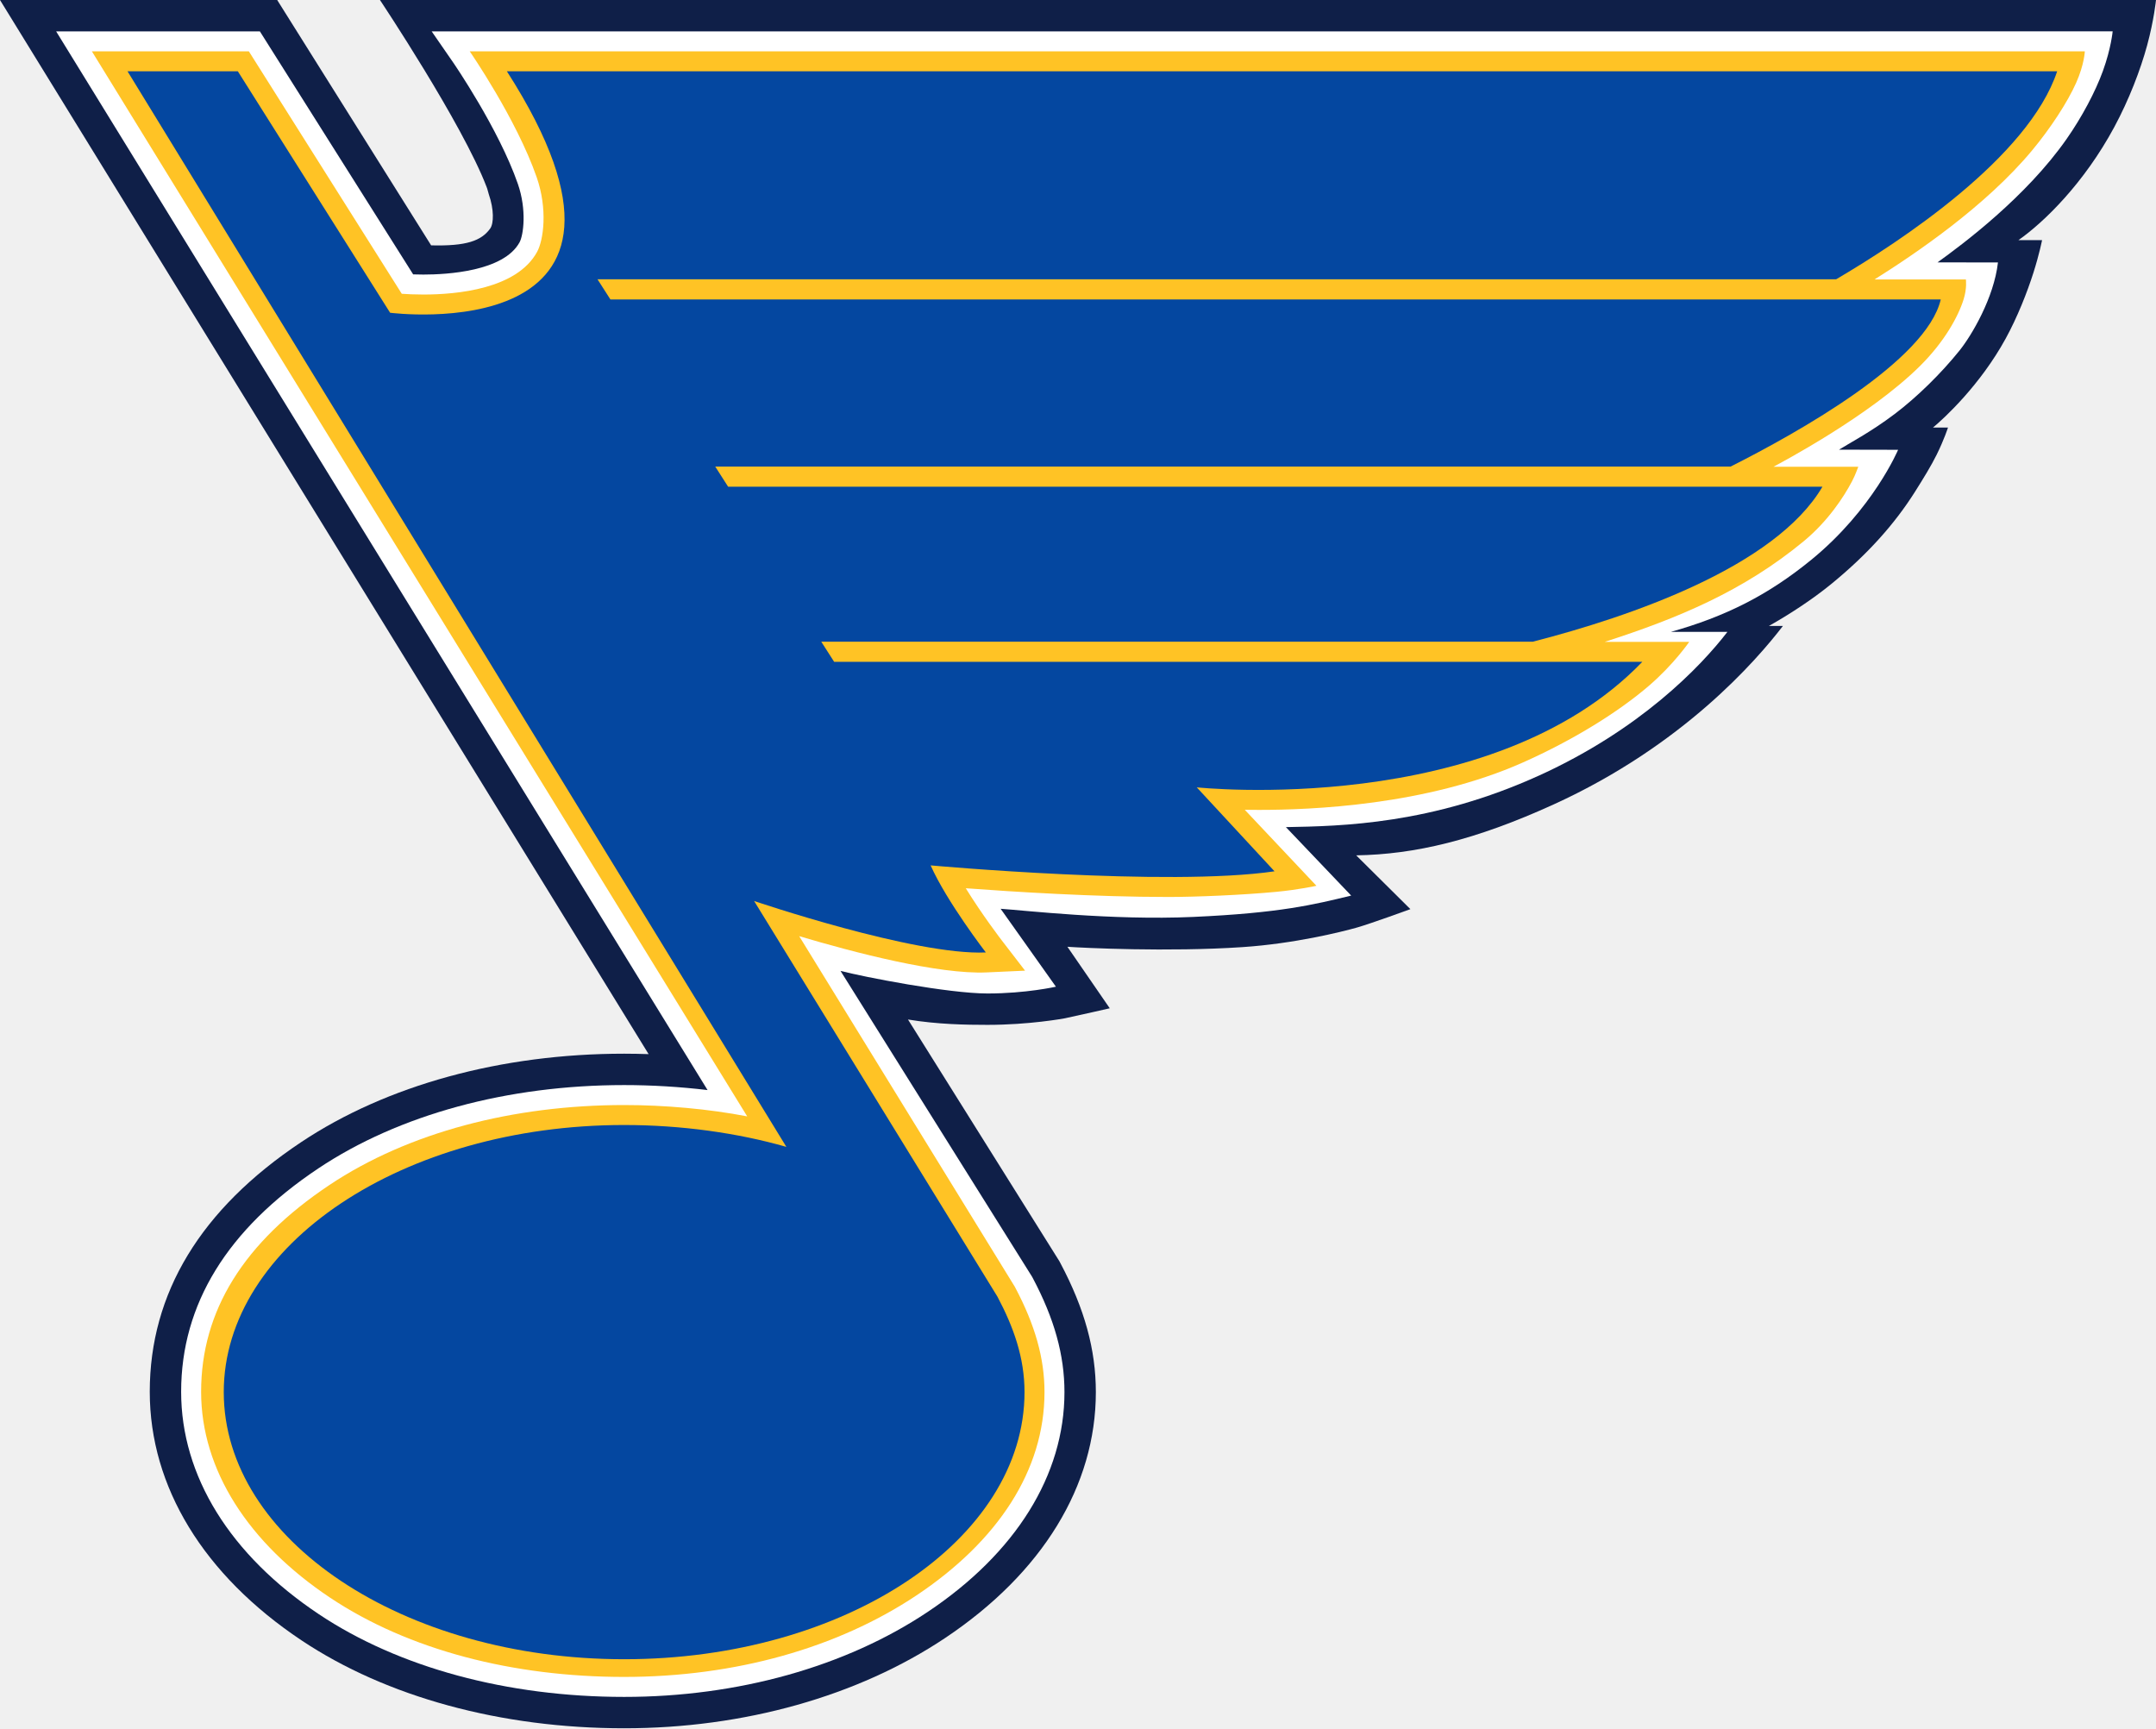
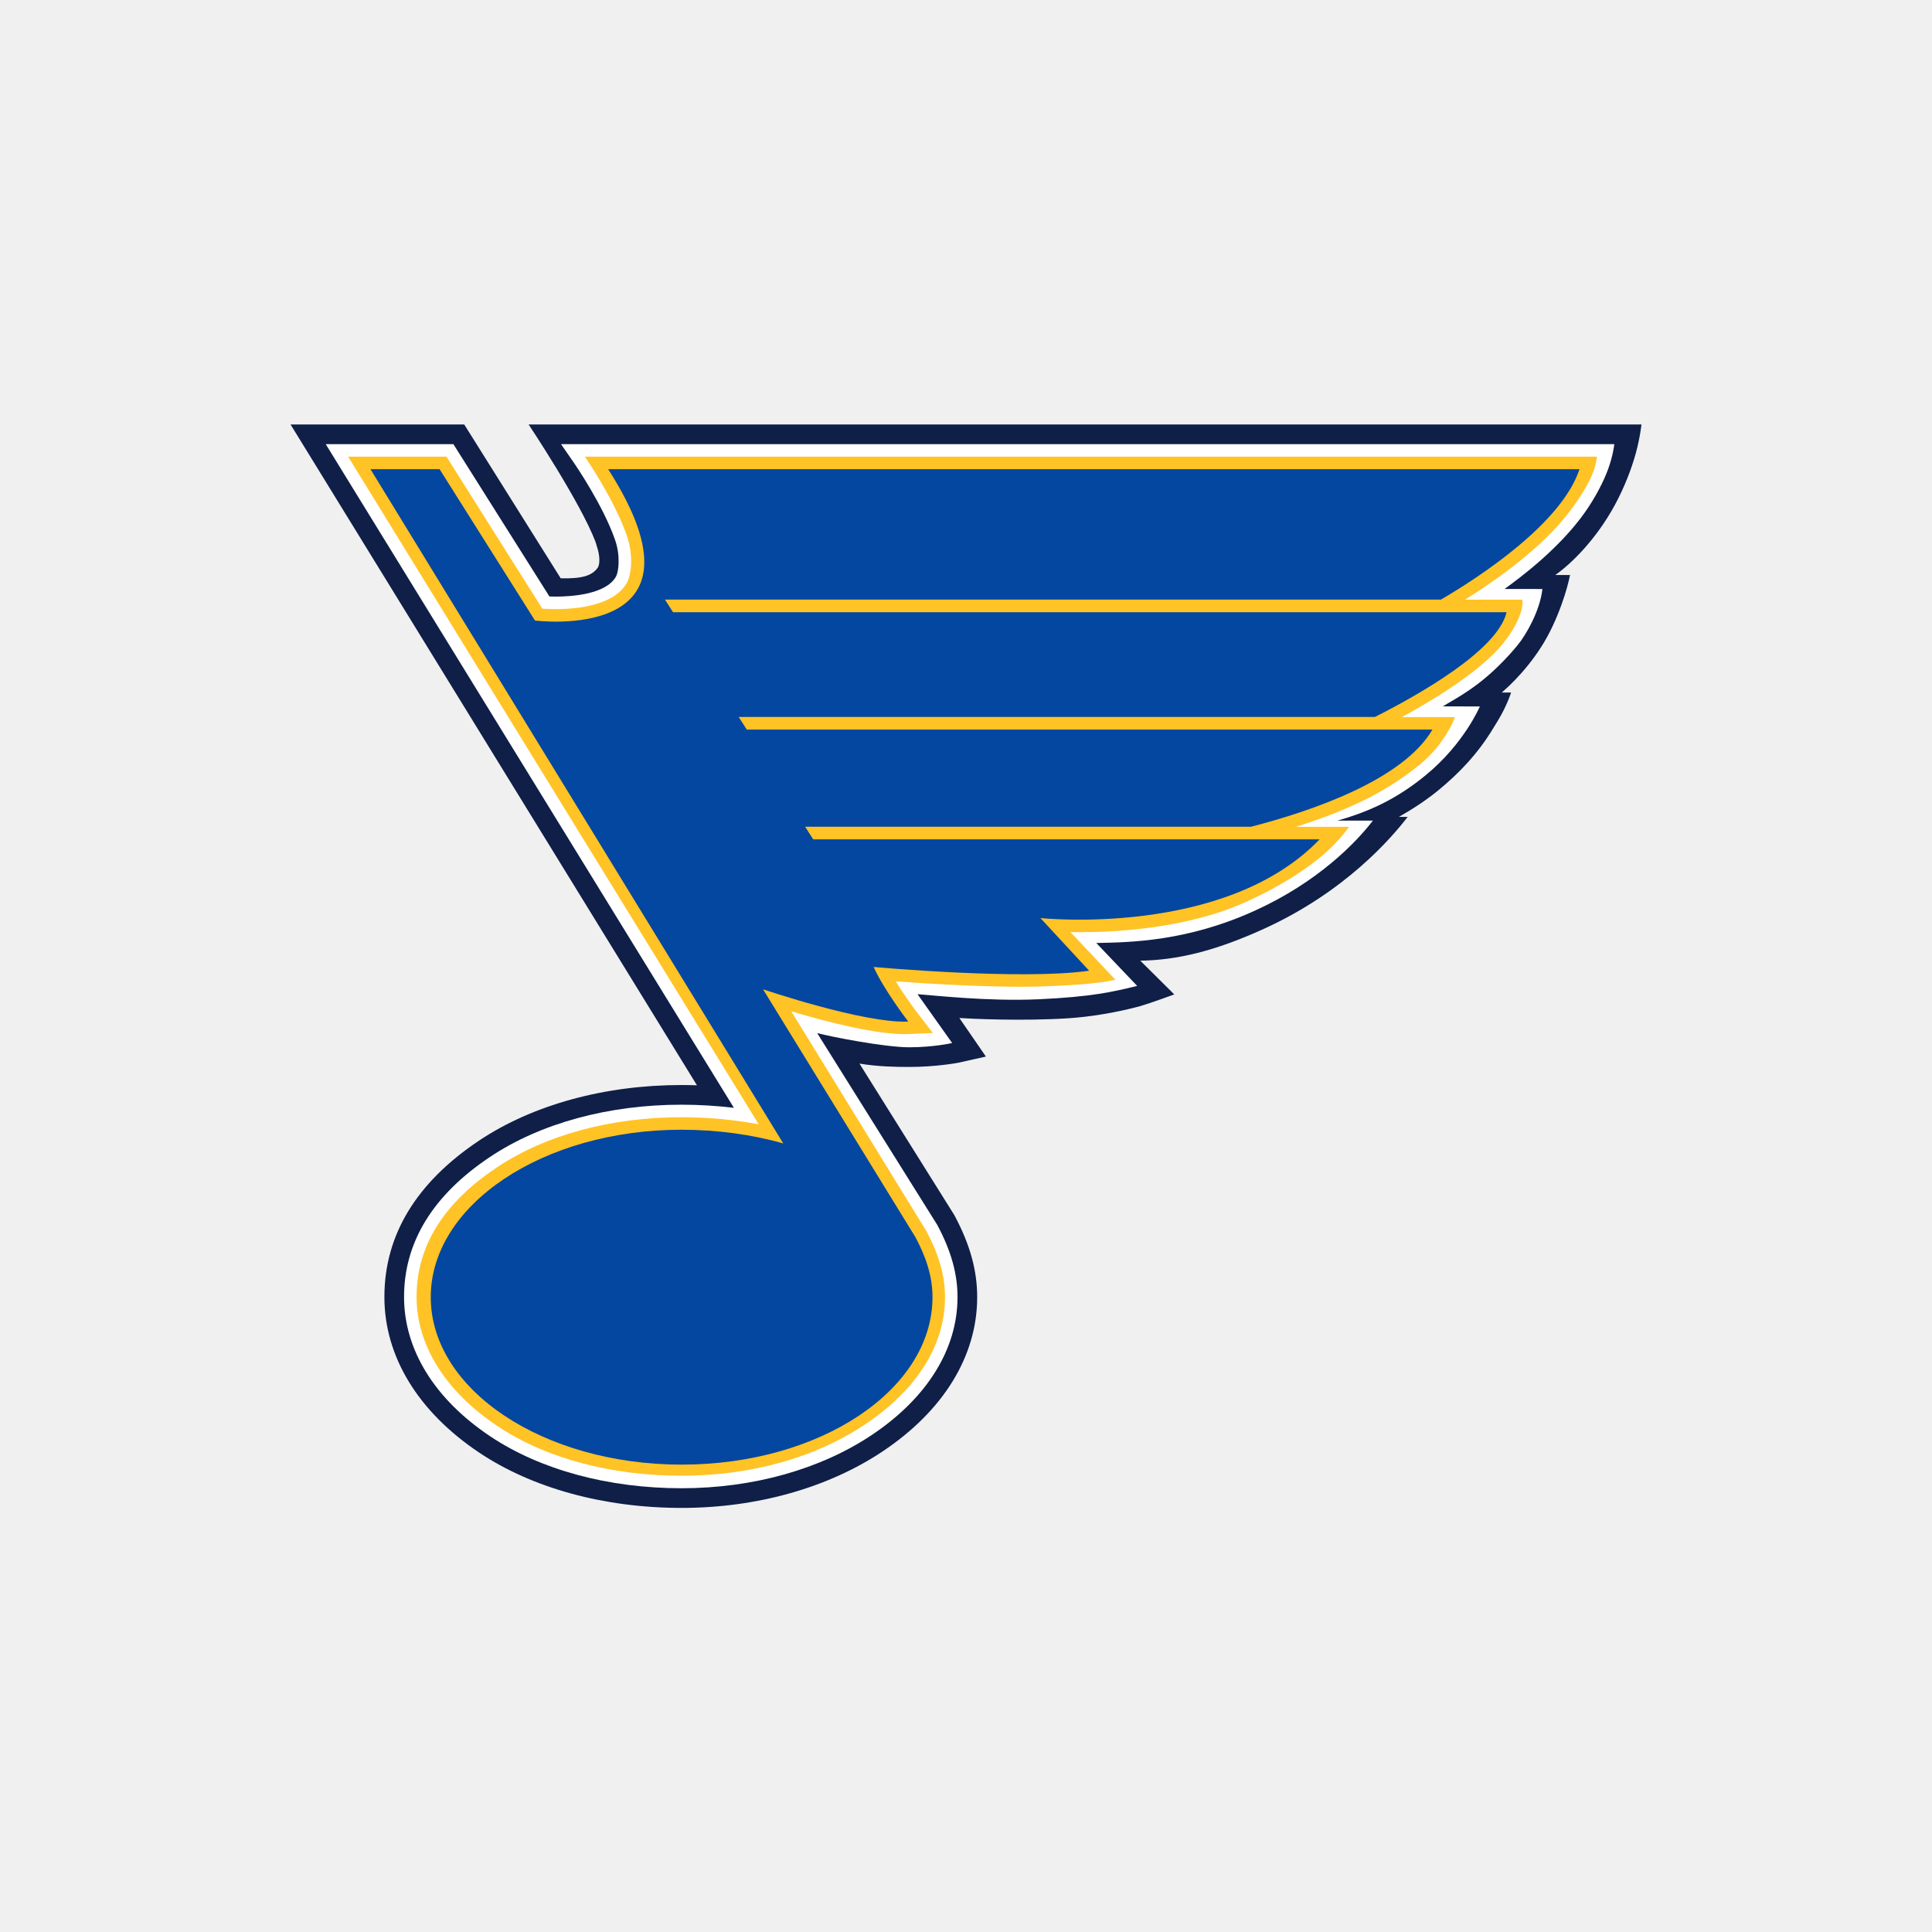
- <svg xmlns="http://www.w3.org/2000/svg" version="1.1" id="Layer_3" x="0px" y="0px" width="240" height="192.4" viewBox="0 0 240 192.4" enable-background="new 0 0 250 214" xml:space="preserve">
-   <defs id="defs15" />
-   <g id="g3" transform="translate(-5,-10.8)">
-     <path d="m 47.296,10.8 c 0,0 9.189,13.777 11.879,20.833 0.102,0.243 0.162,0.582 0.242,0.811 0.576,1.655 0.563,3.229 0.146,3.804 -0.986,1.362 -2.64,1.965 -6.57,1.866 L 35.856,10.8 H 5 l 72.201,117.35 c -0.917,-0.031 -1.828,-0.048 -2.723,-0.048 -13.668,0 -26.444,3.502 -35.972,9.858 -11.171,7.452 -16.835,16.799 -16.835,27.779 0,10.58 6,20.408 16.893,27.673 9.463,6.312 22.219,9.788 35.917,9.788 13.328,0 26.01,-3.565 35.711,-10.039 10.83,-7.227 16.795,-16.952 16.795,-27.387 0,-4.72 -1.252,-9.277 -3.94,-14.344 l -0.125,-0.235 -16.847,-26.899 c 3.256,0.543 6.485,0.596 8.844,0.596 4.656,0 8.483,-0.702 8.634,-0.734 1.3,-0.273 4.982,-1.111 4.982,-1.111 l -4.714,-6.848 c 1.766,0.123 11.184,0.594 19.481,0.039 5.795,-0.387 11.043,-1.696 12.762,-2.183 1.501,-0.425 5.936,-2.045 5.936,-2.045 l -6.034,-5.989 c 6.51,-0.104 13.215,-1.67 22.012,-5.682 14.357,-6.547 22.519,-15.994 25.492,-19.855 h -1.562 c 2.225,-1.253 4.791,-2.912 6.92,-4.651 4.115,-3.36 7.107,-6.748 9.343,-10.288 0.911,-1.444 1.799,-2.883 2.408,-4.115 0.859,-1.739 1.264,-3.03 1.264,-3.03 l -1.672,0 c 1.278,-1.058 5.275,-4.755 8.096,-9.911 1.313,-2.398 2.393,-5.149 3.084,-7.317 0.665,-2.087 0.966,-3.639 0.966,-3.639 l -2.63,0 c 2.854,-1.998 7.308,-6.341 10.675,-12.597 1.632,-3.033 2.905,-6.346 3.652,-9.091 C 244.782,13.015 245,10.8 245,10.8 l -197.704,0 z" id="path5" style="fill:#0f1f48" />
-     <path d="m 53.053,14.293 2.408,3.486 c 0.05,0.073 5.046,7.342 7.183,13.483 1.019,2.928 0.62,5.73 0.192,6.514 -1.771,3.239 -8.08,3.59 -10.71,3.59 -0.375,0 -0.756,-0.007 -1.134,-0.021 L 33.929,14.293 H 11.25 l 72.514,117.858 c -3.04,-0.363 -6.218,-0.556 -9.286,-0.556 -12.986,0 -25.073,3.292 -34.034,9.271 -10.139,6.764 -15.28,15.133 -15.28,24.873 0,9.375 5.447,18.17 15.338,24.767 8.896,5.934 20.963,9.201 33.979,9.201 12.645,0 24.639,-3.356 33.772,-9.452 9.828,-6.558 15.24,-15.252 15.24,-24.48 0,-4.127 -1.123,-8.165 -3.532,-12.706 l -0.066,-0.125 -21.331,-34.06 c 2.553,0.669 12.039,2.515 16.355,2.515 4.316,0 7.622,-0.755 7.622,-0.755 l -6.153,-8.674 c 2.531,0.161 12.388,1.313 21.423,0.907 9.675,-0.435 13.41,-1.363 17.599,-2.376 l -7.265,-7.622 c 6.192,-0.112 16.234,-0.295 28.251,-5.776 11.144,-5.081 17.837,-11.988 20.894,-15.958 h -6.299 c 6.061,-1.707 10.793,-4.07 15.628,-8.019 6.882,-5.62 9.672,-12.253 9.672,-12.253 l -6.576,-0.014 c 1.052,-0.67 3.484,-1.922 6.193,-3.97 2.488,-1.881 5.169,-4.513 7.22,-7.066 1.346,-1.675 3.829,-5.862 4.279,-9.805 l -6.726,-0.01 c 2.806,-2.02 9.838,-7.26 14.36,-13.725 1.72,-2.458 3.215,-5.281 4.049,-7.582 0.914,-2.52 1.085,-4.41 1.085,-4.41 L 53.053,14.293 z" id="path7" style="fill:#ffffff" />
-     <path d="m 57.29,16.516 c 0,0 5.188,7.506 7.453,14.016 1.231,3.537 0.773,6.975 0.043,8.311 -2.257,4.129 -8.901,4.746 -12.661,4.746 -0.971,0 -1.802,-0.042 -2.401,-0.084 L 32.703,16.516 H 15.229 L 88.177,135.08 c -4.29,-0.827 -9.157,-1.262 -13.698,-1.262 -12.331,0 -24.016,3.037 -32.8,8.896 -9.545,6.368 -14.291,14.017 -14.291,23.024 0,8.713 5.288,16.874 14.348,22.917 8.78,5.856 20.412,8.828 32.746,8.828 12.346,0 23.762,-3.222 32.538,-9.078 9.052,-6.04 14.251,-13.917 14.251,-22.632 0,-3.749 -1.04,-7.456 -3.273,-11.665 l -0.033,-0.063 -24.002,-39.028 c 6.085,1.812 15.521,4.278 20.88,4.035 l 4.265,-0.194 -2.604,-3.383 c -0.03,-0.038 -2.167,-2.823 -3.997,-5.791 5.165,0.387 14.348,0.971 22.575,0.971 3.021,0 8.222,-0.214 11.983,-0.571 2.554,-0.243 4.476,-0.675 4.476,-0.675 l -7.977,-8.46 c 0.495,0.008 1.017,0.013 1.564,0.013 0.001,0 0.001,0 0.002,0 5.752,0 18.615,-0.479 29.415,-5.288 5.599,-2.494 10.616,-5.612 14.013,-8.535 2.781,-2.393 4.481,-4.883 4.481,-4.883 h -9.406 c 8.202,-2.642 15.448,-5.67 22.141,-11.194 2.713,-2.24 4.481,-4.954 5.382,-6.669 0.441,-0.842 0.621,-1.47 0.704,-1.632 h -9.442 c 0.865,-0.468 10.717,-5.662 16.323,-11.23 2.723,-2.703 4.247,-5.502 4.844,-7.41 0.393,-1.258 0.251,-2.208 0.251,-2.208 h -10.175 c 4.471,-2.806 12.379,-8.139 17.571,-14.399 2.007,-2.419 3.906,-5.302 4.883,-7.502 0.907,-2.043 0.962,-3.497 0.962,-3.497 H 57.29 z" id="path9" style="fill:#ffc325" />
-     <path d="M 233.996,18.739 H 61.426 C 81.384,49.863 48.427,45.617 48.427,45.617 L 31.477,18.739 h -12.28 l 73.339,119.737 c -5.438,-1.561 -11.729,-2.436 -18.058,-2.436 -24.598,0 -44.57,13.326 -44.57,29.733 0,16.434 19.972,29.74 44.57,29.74 24.63,0 44.569,-13.307 44.569,-29.74 0,-3.826 -1.212,-7.228 -3.014,-10.623 L 88.944,111.102 c 0,0 17.9,6.089 25.796,5.729 0,0 -4.332,-5.625 -6.146,-9.692 0,0 26.422,2.402 38.282,0.659 l -8.655,-9.346 c 0,0 32.798,3.499 49.597,-13.974 h -3.66 -86.302 L 96.42,82.235 h 79.225 c 10.81,-2.79 26.975,-8.31 32.224,-17.252 H 204.285 86.053 L 84.617,62.74 h 113.032 c 7.563,-3.813 21.818,-11.81 23.39,-18.604 H 215.259 72.95 l -1.436,-2.243 h 137.877 c 7.101,-4.167 21.427,-13.564 24.605,-23.154 z" id="path11" style="fill:#0447a0" />
+ <svg xmlns="http://www.w3.org/2000/svg" width="512px" height="512px" viewBox="0 0 512 512" version="1.1">
+   <defs />
+   <g id="NHL" stroke="none" stroke-width="1" fill="none" fill-rule="evenodd">
+     <g id="st-louis-blues">
+       <g transform="translate(77, 111)" id="g3">
+         <g transform="translate(0, 0.298462)">
+           <path d="M63.092,1.194 C63.092,1.194 76.798,21.753 80.811,32.283 C80.963,32.646 81.053,33.152 81.172,33.493 C82.031,35.963 82.012,38.312 81.39,39.17 C79.919,41.203 77.452,42.102 71.59,41.955 L46.027,1.194 L0,1.194 L107.7,176.316 C106.332,176.27 104.973,176.245 103.638,176.245 C83.25,176.245 64.192,181.471 49.98,190.956 C33.316,202.076 24.868,216.025 24.868,232.411 C24.868,248.199 33.818,262.866 50.066,273.707 C64.182,283.127 83.21,288.314 103.642,288.314 C123.523,288.314 142.441,282.994 156.911,273.333 C173.066,262.548 181.964,248.035 181.964,232.463 C181.964,225.419 180.096,218.619 176.087,211.057 L175.9,210.706 L150.77,170.565 C155.627,171.375 160.444,171.454 163.963,171.454 C170.908,171.454 176.616,170.407 176.842,170.359 C178.781,169.951 184.273,168.701 184.273,168.701 L177.241,158.482 C179.876,158.665 193.924,159.368 206.3,158.54 C214.945,157.962 222.773,156.009 225.337,155.282 C227.576,154.648 234.192,152.23 234.192,152.23 L225.191,143.293 C234.902,143.138 244.903,140.801 258.026,134.814 C279.441,125.043 291.616,110.946 296.051,105.184 L293.721,105.184 C297.04,103.314 300.868,100.838 304.043,98.243 C310.182,93.229 314.645,88.173 317.98,82.89 C319.339,80.735 320.664,78.588 321.572,76.749 C322.853,74.154 323.457,72.228 323.457,72.228 L320.963,72.228 C322.87,70.649 328.832,65.132 333.04,57.437 C334.998,53.859 336.61,49.754 337.64,46.518 C338.632,43.404 339.081,41.088 339.081,41.088 L335.158,41.088 C339.415,38.106 346.059,31.625 351.082,22.289 C353.516,17.763 355.415,12.819 356.529,8.723 C357.675,4.499 358,1.194 358,1.194 L63.092,1.194 L63.092,1.194 Z" id="path5" fill="#0F1F48" />
+           <path d="M71.679,6.406 L75.271,11.609 C75.346,11.718 82.798,22.565 85.986,31.729 C87.506,36.099 86.91,40.28 86.272,41.45 C83.63,46.284 74.219,46.808 70.296,46.808 C69.737,46.808 69.169,46.797 68.605,46.776 L43.152,6.406 L9.323,6.406 L117.49,182.287 C112.955,181.745 108.214,181.457 103.638,181.457 C84.267,181.457 66.237,186.37 52.871,195.292 C37.747,205.386 30.078,217.875 30.078,232.411 C30.078,246.401 38.203,259.526 52.957,269.37 C66.227,278.226 84.227,283.101 103.642,283.101 C122.505,283.101 140.396,278.093 154.019,268.996 C168.679,259.209 176.752,246.235 176.752,232.464 C176.752,226.305 175.077,220.28 171.483,213.503 L171.385,213.316 L139.566,162.488 C143.375,163.487 157.524,166.242 163.963,166.242 C170.401,166.242 175.332,165.115 175.332,165.115 L166.154,152.171 C169.929,152.411 184.633,154.13 198.11,153.524 C212.542,152.875 218.113,151.49 224.362,149.978 L213.525,138.604 C222.761,138.437 237.74,138.164 255.666,129.984 C272.289,122.402 282.273,112.095 286.833,106.17 L277.437,106.17 C286.478,103.623 293.536,100.097 300.748,94.203 C311.014,85.817 315.176,75.918 315.176,75.918 L305.367,75.897 C306.936,74.897 310.564,73.029 314.604,69.973 C318.316,67.166 322.315,63.238 325.374,59.428 C327.382,56.929 331.086,50.68 331.757,44.796 L321.724,44.781 C325.91,41.767 336.399,33.947 343.144,24.299 C345.71,20.631 347.94,16.418 349.184,12.985 C350.548,9.224 350.803,6.403 350.803,6.403 L71.679,6.406 L71.679,6.406 Z" id="path7" fill="#FFFFFF" />
+           <path d="M77.999,9.724 C77.999,9.724 85.738,20.925 89.117,30.64 C90.953,35.918 90.27,41.049 89.181,43.043 C85.814,49.204 75.903,50.125 70.295,50.125 C68.846,50.125 67.607,50.062 66.713,50 L41.324,9.724 L15.258,9.724 L124.072,186.658 C117.673,185.424 110.413,184.775 103.64,184.775 C85.246,184.775 67.816,189.307 54.713,198.05 C40.475,207.553 33.395,218.968 33.395,232.409 C33.395,245.411 41.283,257.59 54.798,266.608 C67.895,275.347 85.246,279.782 103.644,279.782 C122.06,279.782 139.089,274.974 152.18,266.235 C165.682,257.222 173.438,245.467 173.438,232.461 C173.438,226.867 171.886,221.335 168.555,215.053 L168.506,214.959 L132.703,156.718 C141.78,159.422 155.855,163.102 163.849,162.739 L170.211,162.45 L166.327,157.401 C166.282,157.344 163.094,153.188 160.365,148.759 C168.069,149.337 181.767,150.208 194.039,150.208 C198.545,150.208 206.303,149.889 211.914,149.356 C215.723,148.993 218.59,148.349 218.59,148.349 L206.691,135.724 C207.43,135.736 208.208,135.743 209.024,135.743 L209.027,135.743 C217.607,135.743 236.795,135.028 252.905,127.852 C261.256,124.13 268.74,119.477 273.807,115.115 C277.956,111.544 280.492,107.828 280.492,107.828 L266.461,107.828 C278.696,103.886 289.504,99.367 299.488,91.123 C303.535,87.781 306.172,83.73 307.516,81.171 C308.174,79.915 308.442,78.977 308.566,78.736 L294.482,78.736 C295.772,78.037 310.468,70.286 318.83,61.977 C322.892,57.943 325.165,53.766 326.056,50.919 C326.642,49.042 326.43,47.624 326.43,47.624 L311.253,47.624 C317.922,43.437 329.718,35.478 337.463,26.136 C340.457,22.526 343.289,18.224 344.747,14.941 C346.099,11.892 346.182,9.722 346.182,9.722 L77.999,9.722 L77.999,9.724 Z" id="path9" fill="#FFC325" />
+           <path d="M341.586,13.041 L84.169,13.041 C113.939,59.488 64.779,53.152 64.779,53.152 L39.495,13.041 L21.177,13.041 L130.575,191.726 C122.463,189.396 113.079,188.09 103.638,188.09 C66.946,188.09 37.154,207.977 37.154,232.461 C37.154,256.986 66.946,276.842 103.638,276.842 C140.378,276.842 170.12,256.984 170.12,232.461 C170.12,226.752 168.312,221.675 165.624,216.608 L125.216,150.875 C125.216,150.875 151.917,159.962 163.696,159.425 C163.696,159.425 157.234,151.03 154.528,144.961 C154.528,144.961 193.941,148.546 211.632,145.945 L198.721,131.998 C198.721,131.998 247.645,137.219 272.704,111.144 L267.244,111.144 L138.51,111.144 L136.368,107.797 L254.545,107.797 C270.67,103.633 294.783,95.396 302.613,82.052 L297.267,82.052 L120.904,82.052 L118.762,78.704 L287.368,78.704 C298.65,73.014 319.913,61.08 322.258,50.941 L313.636,50.941 L101.359,50.941 L99.217,47.594 L304.883,47.594 C315.476,41.376 336.845,27.353 341.586,13.041 L341.586,13.041 Z" id="path11" fill="#0447A0" />
+         </g>
+       </g>
+     </g>
  </g>
</svg>
